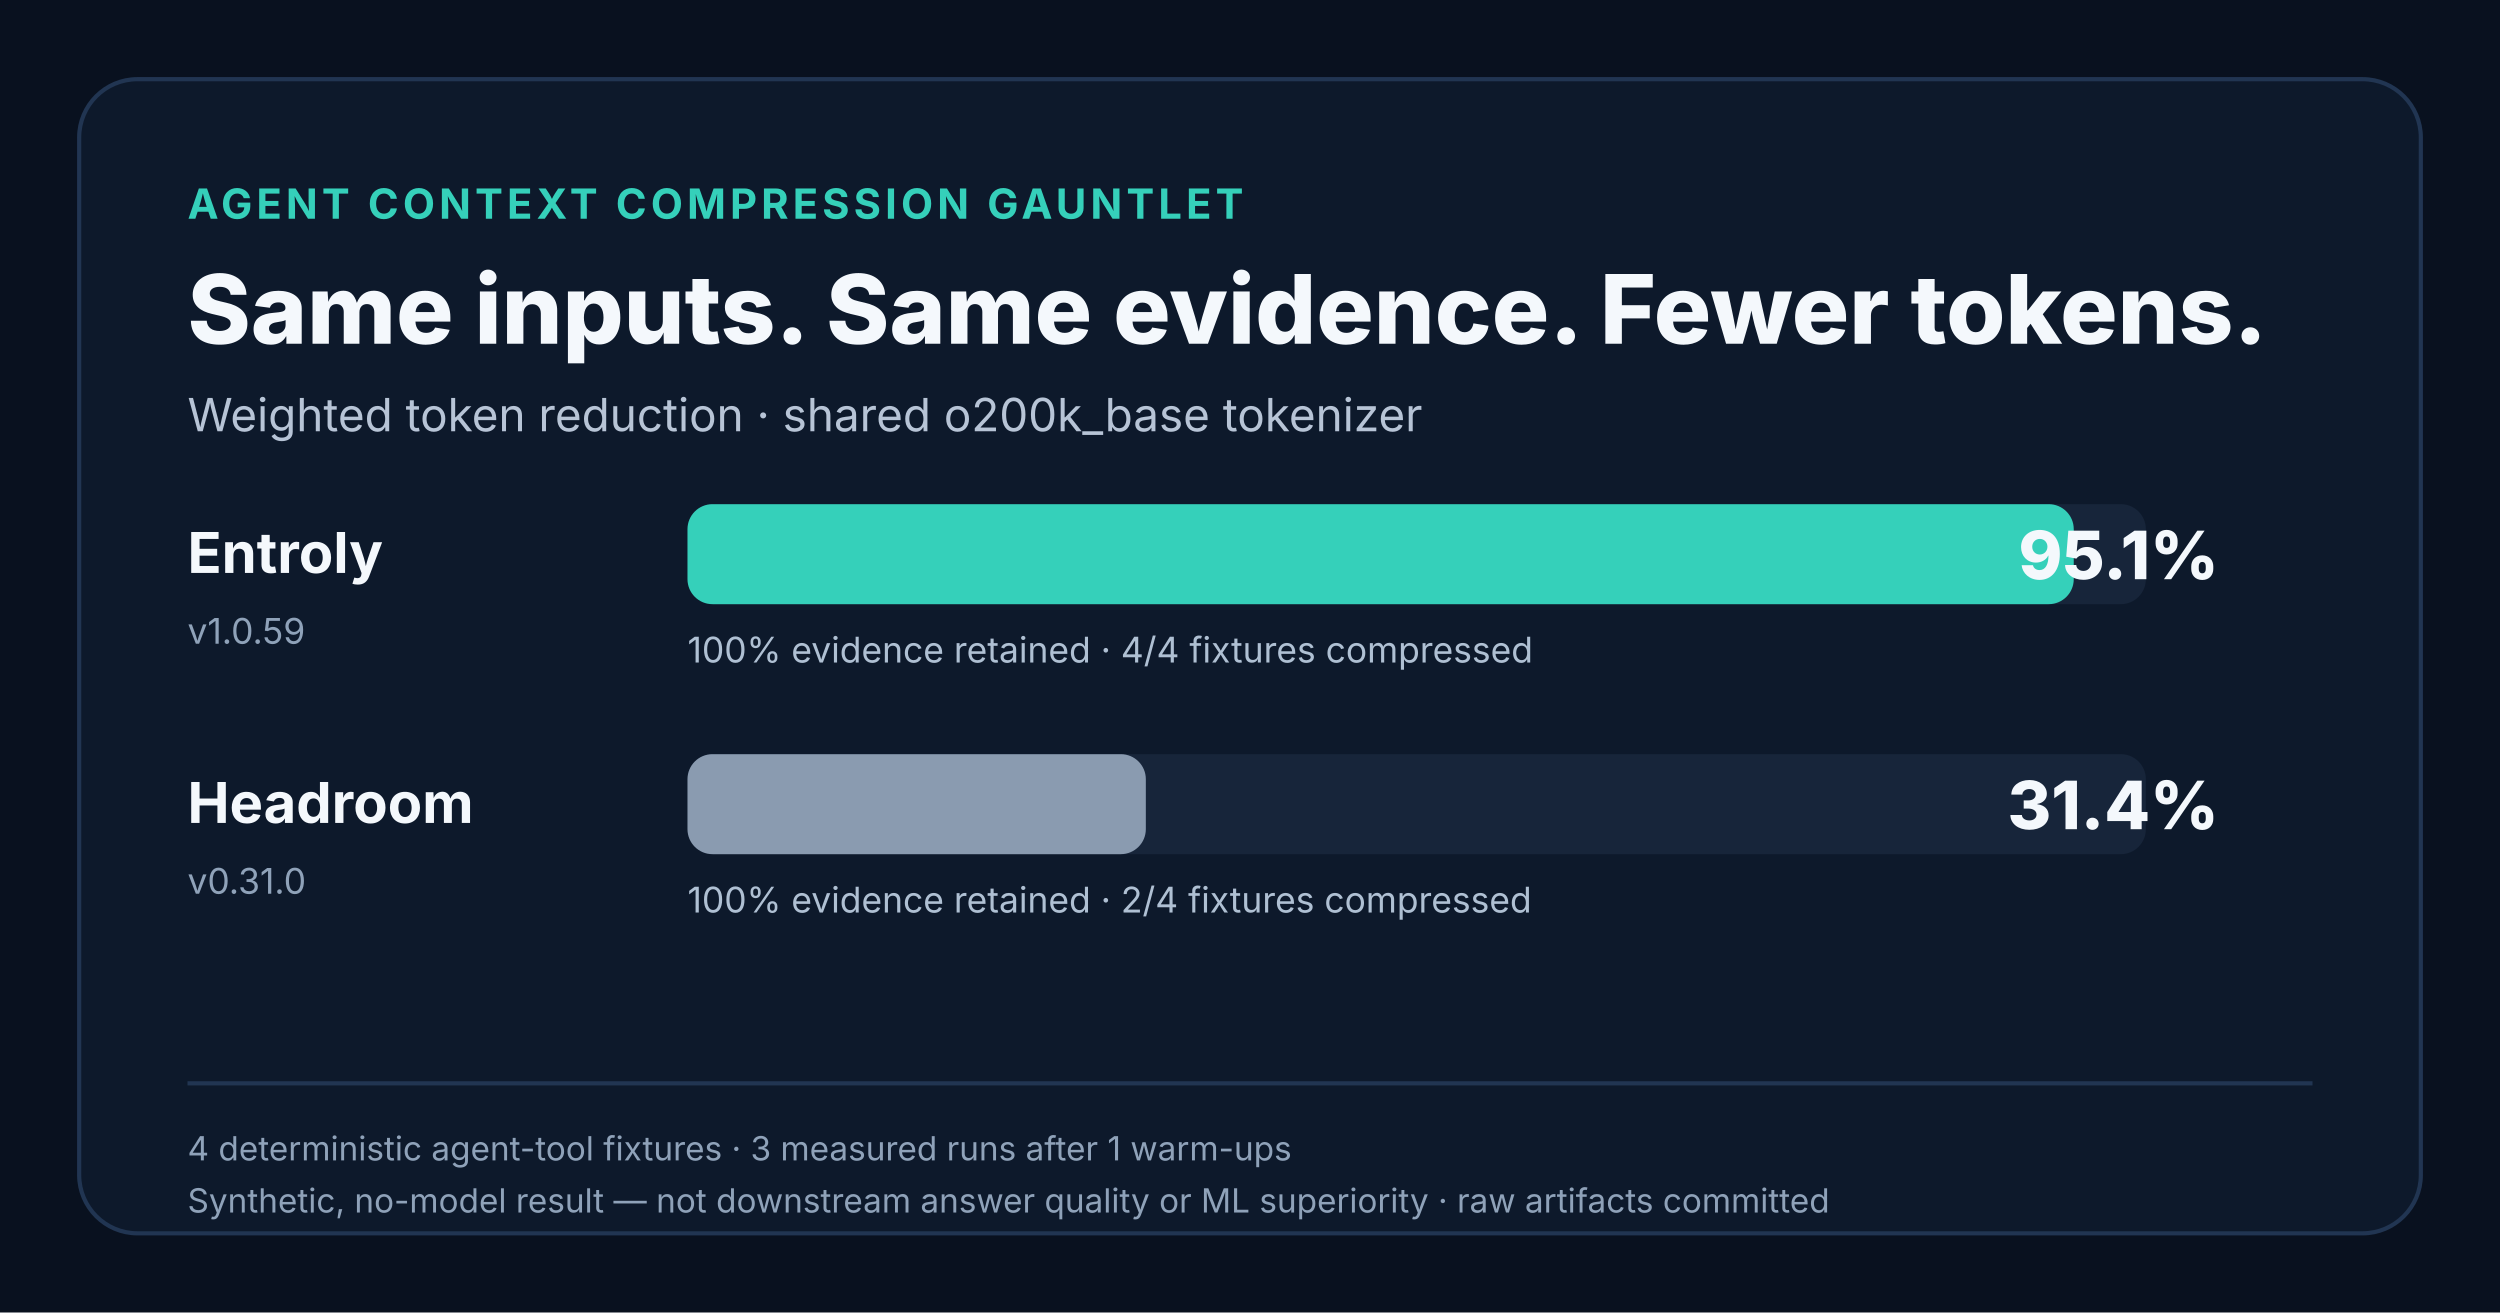
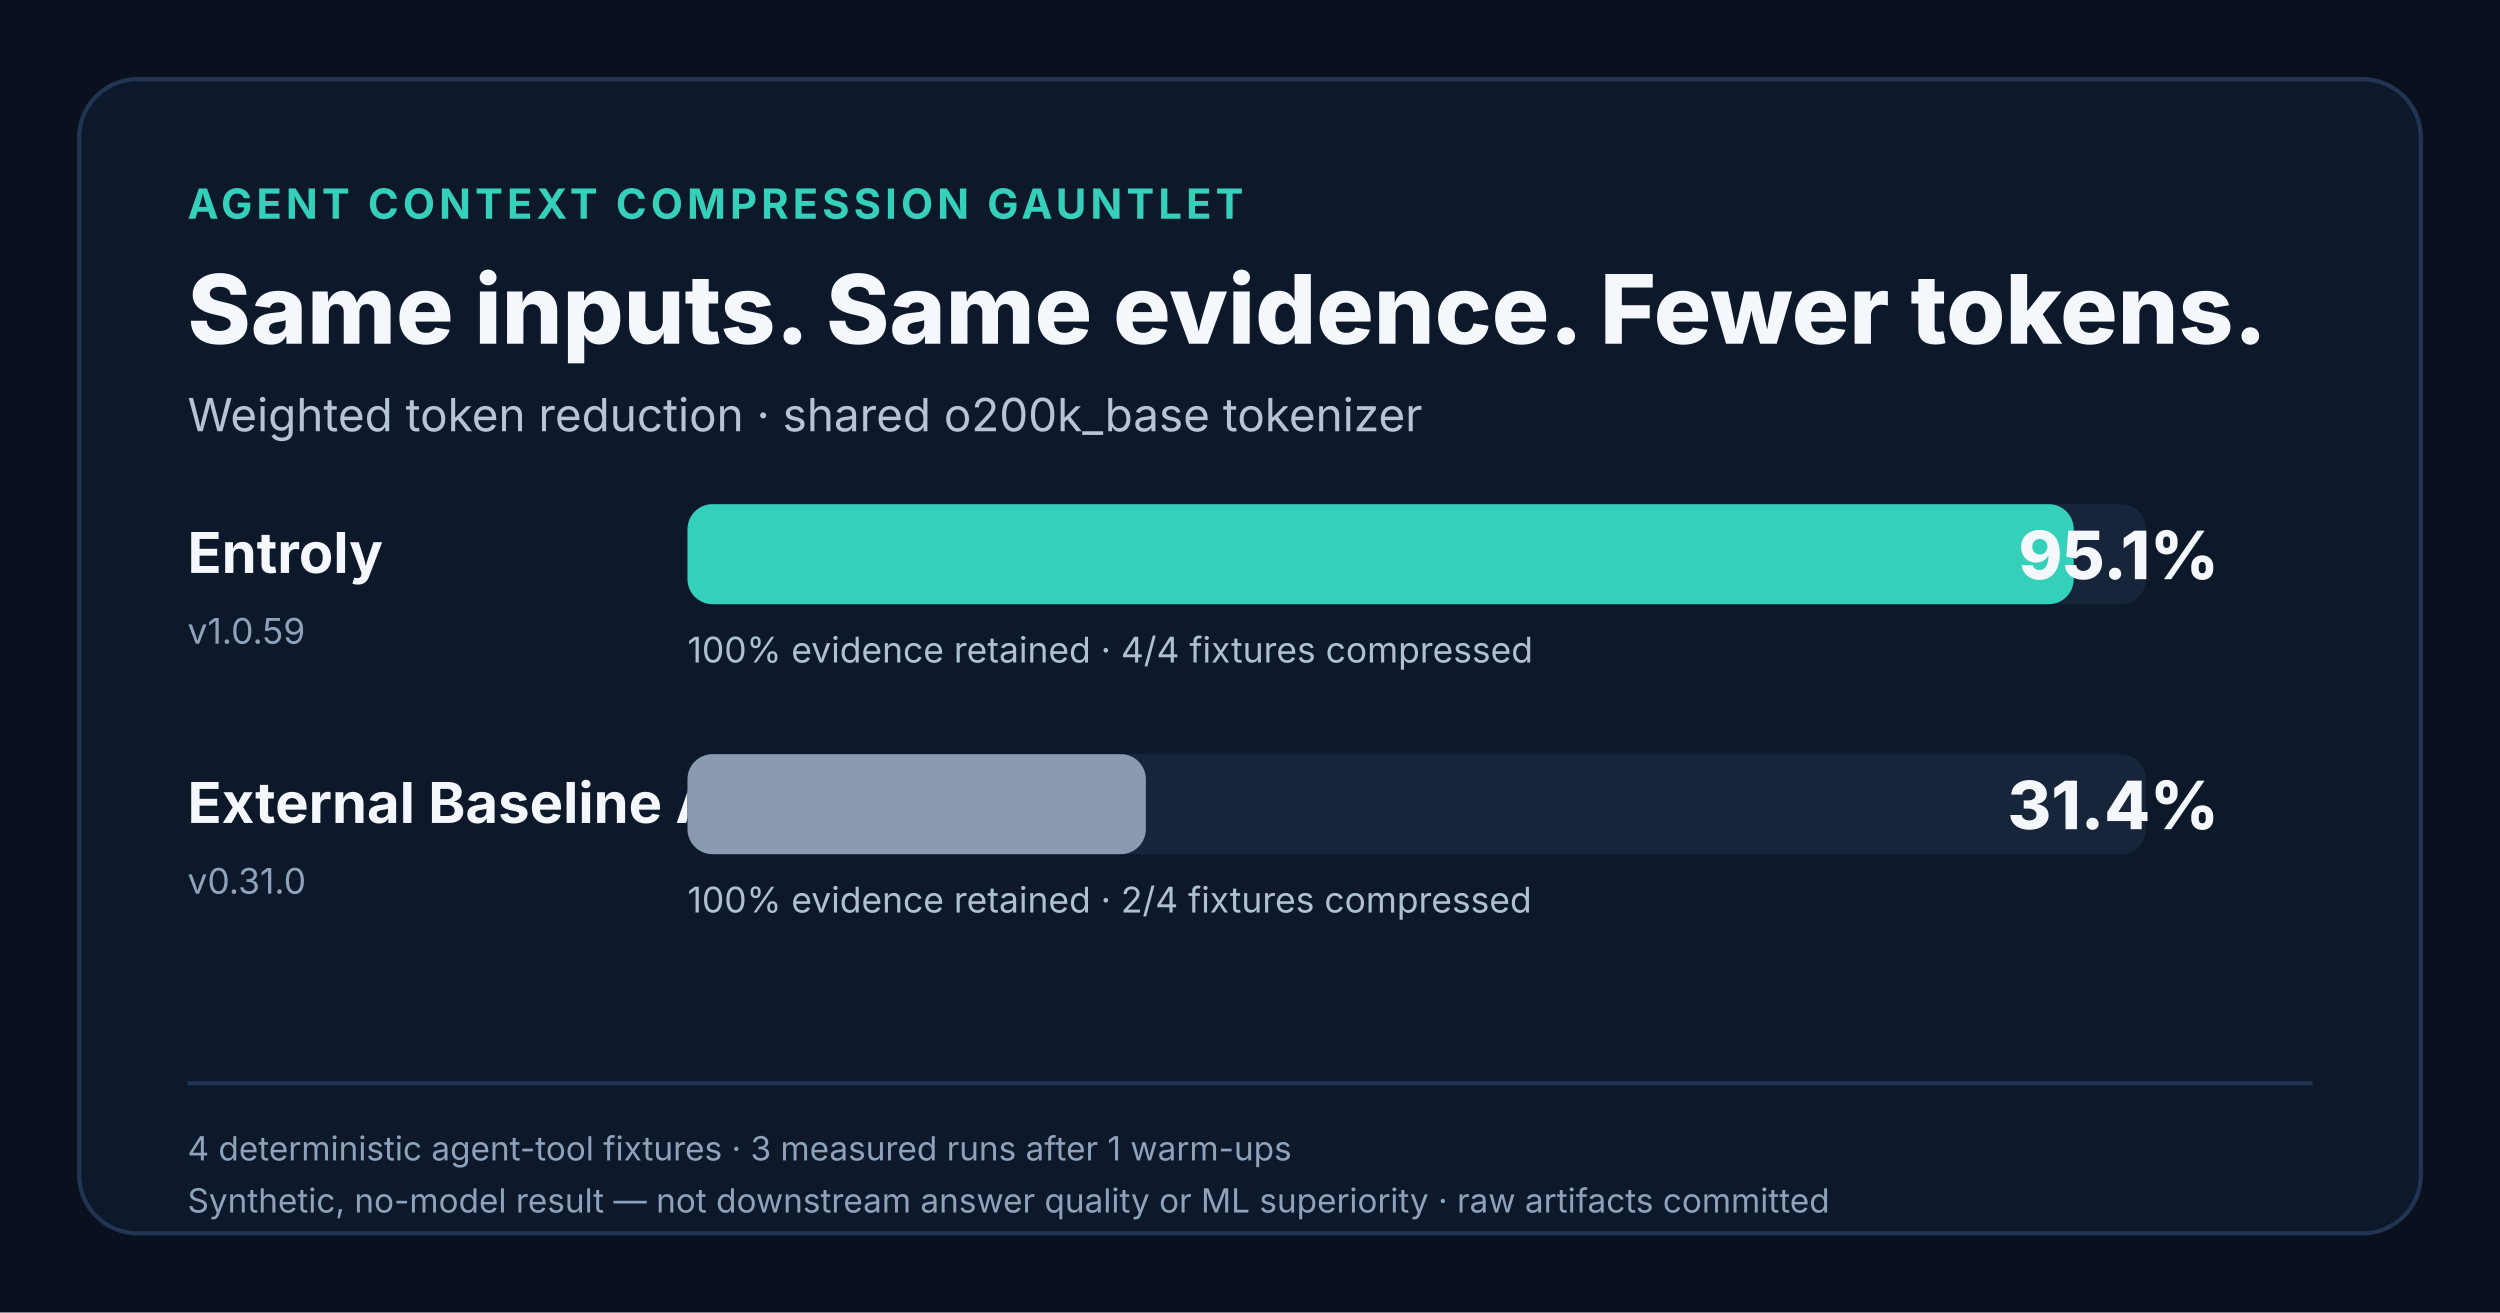
<svg xmlns="http://www.w3.org/2000/svg" width="1200" height="630" viewBox="0 0 1200 630" role="img" aria-labelledby="title desc">
  <rect width="1200" height="630" fill="#09111F" />
  <rect x="38" y="38" width="1124" height="554" rx="28" fill="#0D192B" stroke="#213552" stroke-width="2" />
  <style>
text{font-family:Inter,Segoe UI,Arial,sans-serif;fill:#F4F8FC}
.eyebrow{font-size:20px;font-weight:700;letter-spacing:2px;fill:#35D0BA}
.headline{font-size:46px;font-weight:800}
.subhead{font-size:22px;fill:#B7C4D6}
.system{font-size:27px;font-weight:750}
.version{font-size:17px;fill:#8FA2B9}
.value{font-size:32px;font-weight:800}
.detail{font-size:17px;fill:#AFC0D3}
.footer{font-size:16px;fill:#8FA2B9}
</style>
  <text x="90" y="105" class="eyebrow">AGENT CONTEXT COMPRESSION GAUNTLET</text>
  <text x="90" y="165" class="headline">Same inputs. Same evidence. Fewer tokens.</text>
  <text x="90" y="207" class="subhead">Weighted token reduction · shared o200k_base tokenizer</text>
  <text x="90" y="275" class="system">Entroly</text>
  <text x="90" y="309" class="version">v1.0.59</text>
  <rect x="330" y="242" width="700" height="48" rx="12" fill="#17253A" />
  <rect x="330" y="242" width="665.4" height="48" rx="12" fill="#35D0BA" />
  <text x="1065" y="278" class="value" text-anchor="end">95.1%</text>
  <text x="330" y="318" class="detail">100% evidence retained · 4/4 fixtures compressed</text>
-   <text x="90" y="395" class="system">Headroom</text>
+   <text x="90" y="395" class="system">External Baseline A</text>
  <text x="90" y="429" class="version">v0.31.0</text>
  <rect x="330" y="362" width="700" height="48" rx="12" fill="#17253A" />
  <rect x="330" y="362" width="220.0" height="48" rx="12" fill="#8A9BB0" />
  <text x="1065" y="398" class="value" text-anchor="end">31.4%</text>
  <text x="330" y="438" class="detail">100% evidence retained · 2/4 fixtures compressed</text>
  <line x1="90" y1="520" x2="1110" y2="520" stroke="#213552" stroke-width="2" />
  <text x="90" y="557" class="footer">4 deterministic agent-tool fixtures · 3 measured runs after 1 warm-ups</text>
  <text x="90" y="582" class="footer">Synthetic, no-model result — not downstream answer quality or ML superiority · raw artifacts committed</text>
</svg>
